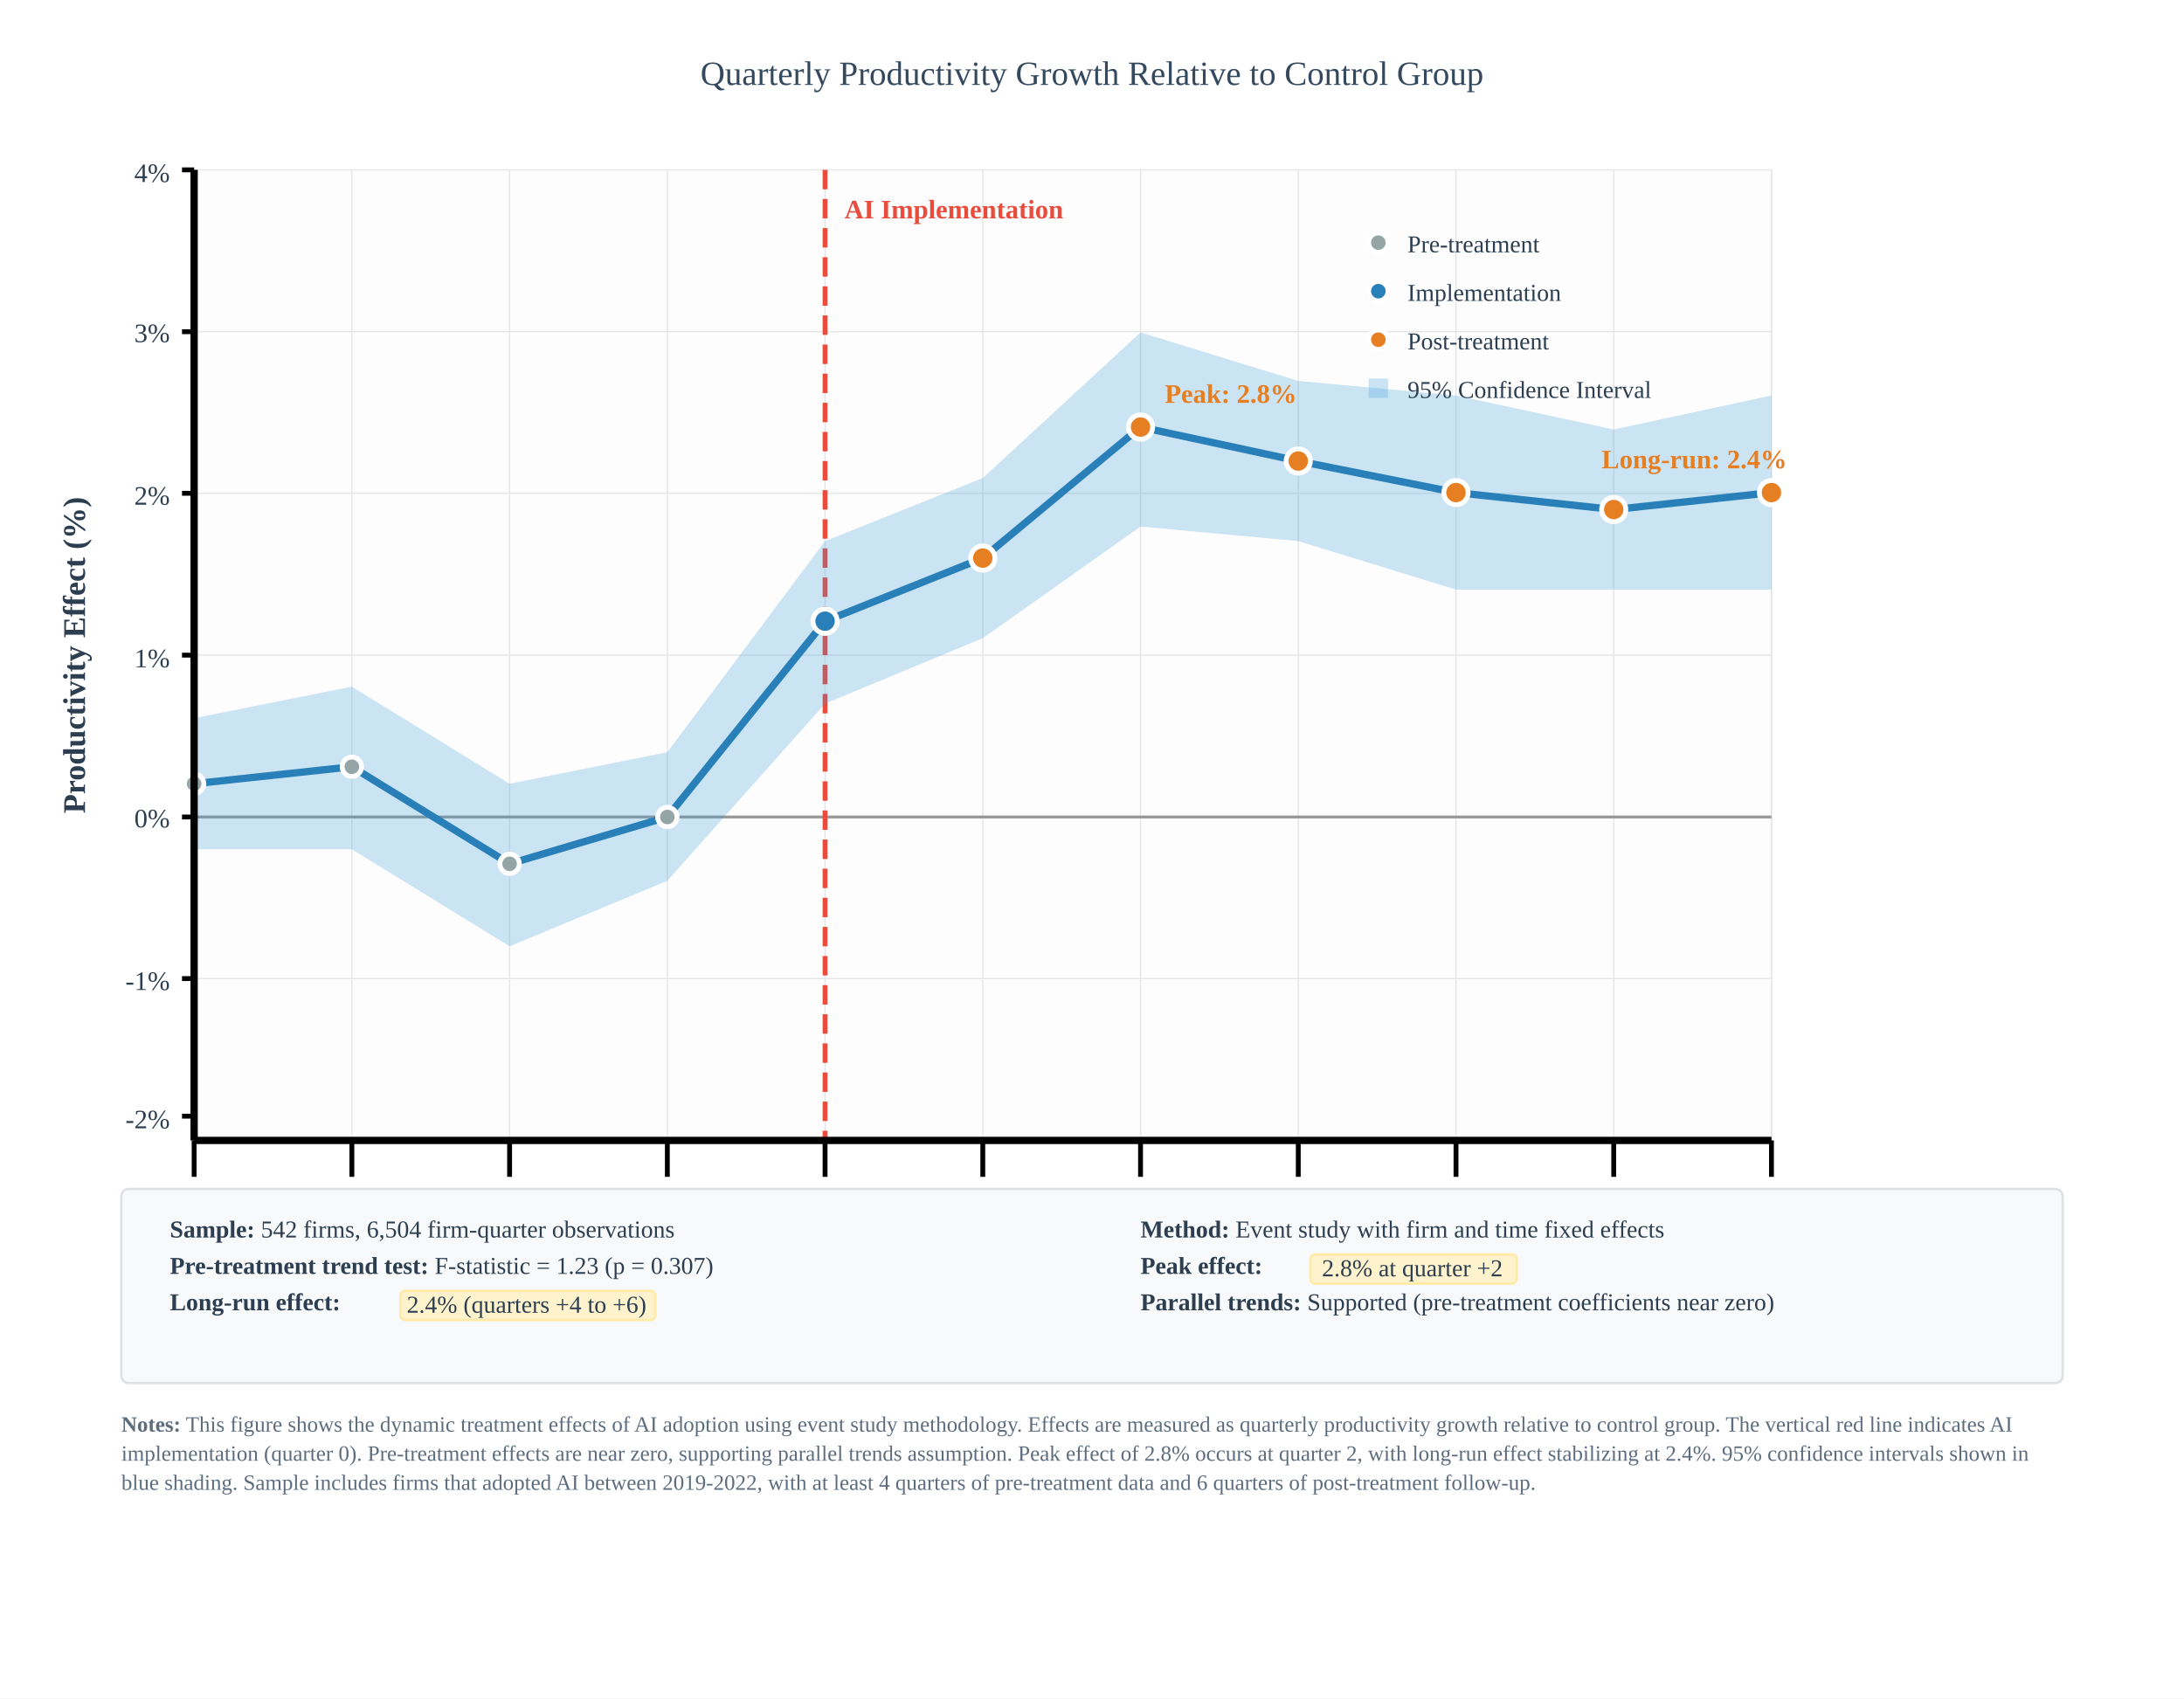
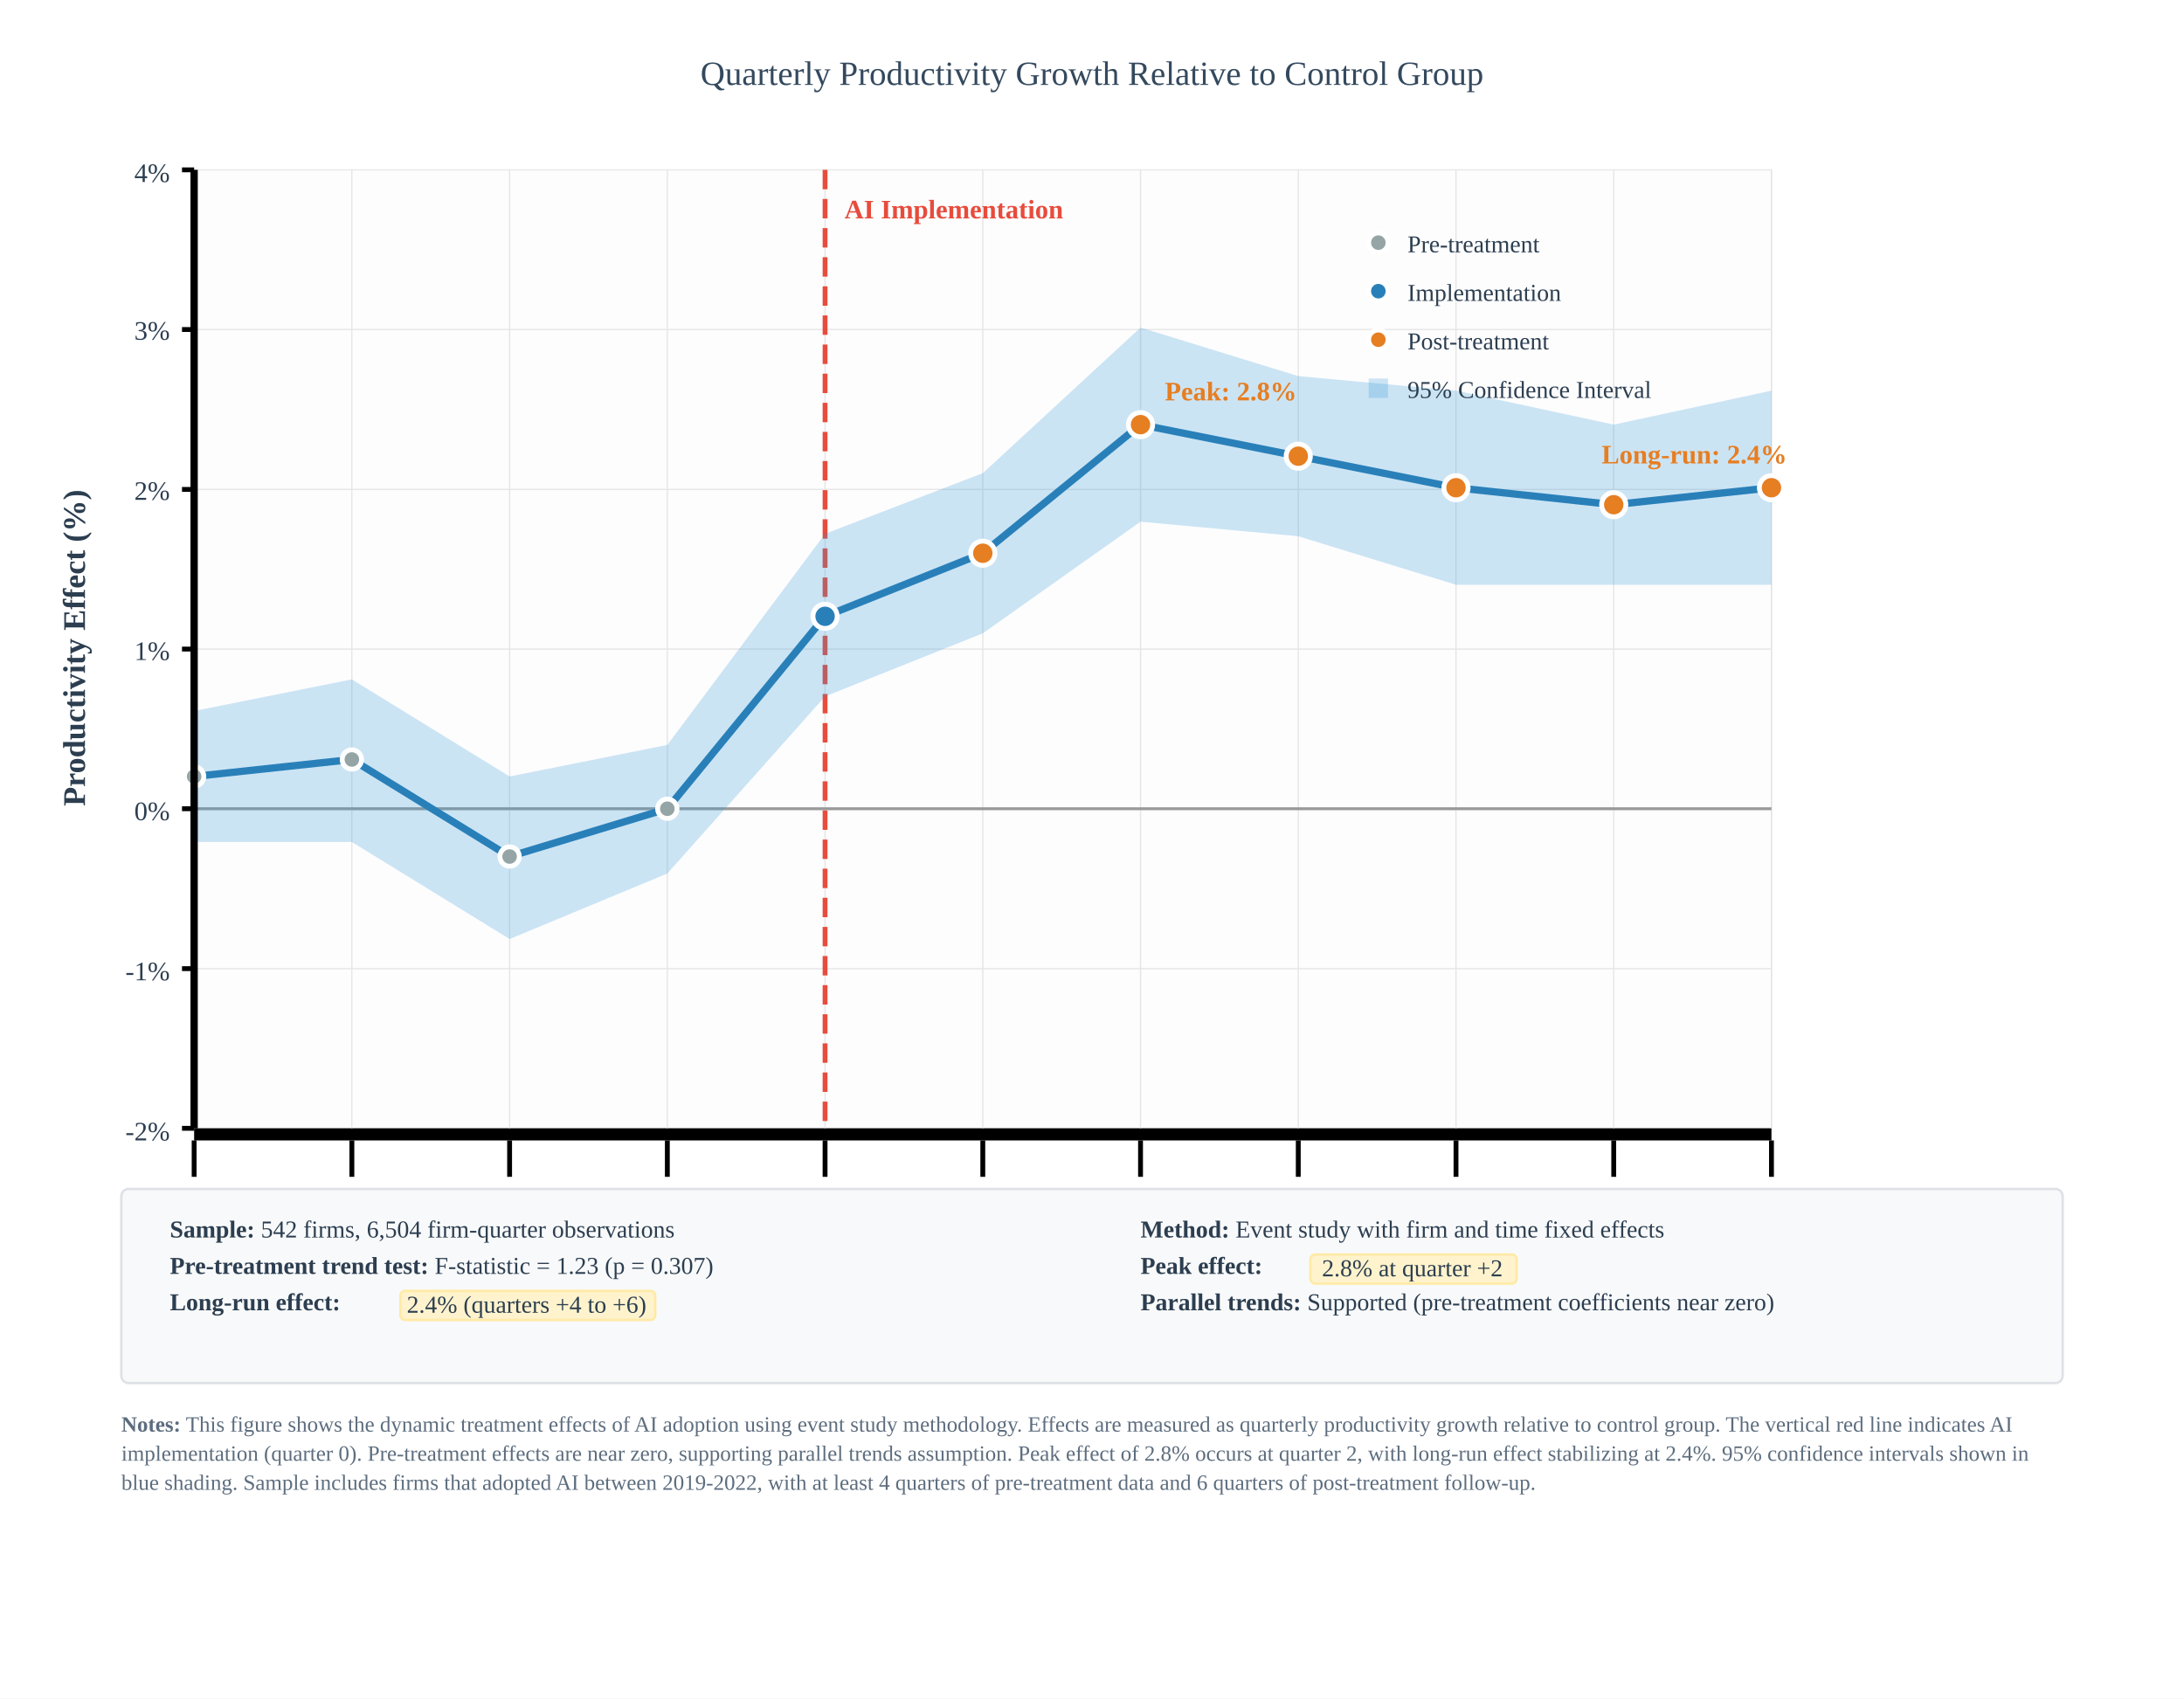
<svg xmlns="http://www.w3.org/2000/svg" width="900" height="700">
  <defs>
    <style>
      .subtitle-text { font-family: 'Times New Roman', Times, serif; font-size: 14px; fill: #34495e; text-anchor: middle; }
      .axis-label { font-family: 'Times New Roman', Times, serif; font-size: 13px; font-weight: bold; fill: #2c3e50; }
      .tick-text { font-family: 'Times New Roman', Times, serif; font-size: 11px; fill: #2c3e50; }
      .grid-line { stroke: #e5e5e5; stroke-width: 0.5; }
      .zero-line { stroke: #999999; stroke-width: 1.2; }
      .treatment-line { stroke: #e74c3c; stroke-width: 2; stroke-dasharray: 8,4; }
      .confidence-band { fill: #3498db; fill-opacity: 0.25; }
      .effect-line { fill: none; stroke: #2980b9; stroke-width: 3; stroke-linejoin: round; stroke-linecap: round; }
      .pre-treatment-dot { fill: #95a5a6; stroke: #ffffff; stroke-width: 2; }
      .implementation-dot { fill: #2980b9; stroke: #ffffff; stroke-width: 2; }
      .post-treatment-dot { fill: #e67e22; stroke: #ffffff; stroke-width: 2; }
      .annotation-text { font-family: 'Times New Roman', Times, serif; font-size: 11px; font-weight: bold; }
      .legend-text { font-family: 'Times New Roman', Times, serif; font-size: 10px; fill: #2c3e50; }
      .stats-text { font-family: 'Times New Roman', Times, serif; font-size: 10px; fill: #2c3e50; }
      .notes-text { font-family: 'Times New Roman', Times, serif; font-size: 9px; fill: #5d6d7e; }
      .highlight-yellow { fill: #fff3cd; stroke: #ffeaa7; stroke-width: 1; }
    </style>
  </defs>
  <rect width="900" height="700" fill="white" />
  <text x="450" y="35" class="subtitle-text">Quarterly Productivity Growth Relative to Control Group</text>
  <g transform="translate(80,70)">
-     <rect x="0" y="0" width="650" height="400" fill="#fdfdfe" stroke="#e8e8e8" stroke-width="0.5" />
+     <rect x="0" y="0" width="650" height="395" fill="#fdfdfe" stroke="#e8e8e8" stroke-width="0.5" />
+     <rect x="0" y="395" width="650" height="5" fill="#000000" />
    <g>
-       <line x1="65" y1="0" x2="65" y2="400" class="grid-line" />
-       <line x1="130" y1="0" x2="130" y2="400" class="grid-line" />
-       <line x1="195" y1="0" x2="195" y2="400" class="grid-line" />
-       <line x1="260" y1="0" x2="260" y2="400" class="grid-line" />
-       <line x1="325" y1="0" x2="325" y2="400" class="grid-line" />
-       <line x1="390" y1="0" x2="390" y2="400" class="grid-line" />
-       <line x1="455" y1="0" x2="455" y2="400" class="grid-line" />
-       <line x1="520" y1="0" x2="520" y2="400" class="grid-line" />
-       <line x1="585" y1="0" x2="585" y2="400" class="grid-line" />
-       <line x1="650" y1="0" x2="650" y2="400" class="grid-line" />
+       <line x1="65" y1="0" x2="65" y2="395" class="grid-line" />
+       <line x1="130" y1="0" x2="130" y2="395" class="grid-line" />
+       <line x1="195" y1="0" x2="195" y2="395" class="grid-line" />
+       <line x1="260" y1="0" x2="260" y2="395" class="grid-line" />
+       <line x1="325" y1="0" x2="325" y2="395" class="grid-line" />
+       <line x1="390" y1="0" x2="390" y2="395" class="grid-line" />
+       <line x1="455" y1="0" x2="455" y2="395" class="grid-line" />
+       <line x1="520" y1="0" x2="520" y2="395" class="grid-line" />
+       <line x1="585" y1="0" x2="585" y2="395" class="grid-line" />
+       <line x1="650" y1="0" x2="650" y2="395" class="grid-line" />
    </g>
    <g>
-       <line x1="0" y1="66.7" x2="650" y2="66.7" class="grid-line" />
-       <line x1="0" y1="133.3" x2="650" y2="133.3" class="grid-line" />
-       <line x1="0" y1="200" x2="650" y2="200" class="grid-line" />
-       <line x1="0" y1="266.7" x2="650" y2="266.7" class="grid-line" />
-       <line x1="0" y1="333.3" x2="650" y2="333.3" class="grid-line" />
+       <line x1="0" y1="65.8" x2="650" y2="65.8" class="grid-line" />
+       <line x1="0" y1="131.7" x2="650" y2="131.7" class="grid-line" />
+       <line x1="0" y1="197.5" x2="650" y2="197.5" class="grid-line" />
+       <line x1="0" y1="263.3" x2="650" y2="263.3" class="grid-line" />
+       <line x1="0" y1="329.2" x2="650" y2="329.2" class="grid-line" />
    </g>
-     <line x1="0" y1="266.7" x2="650" y2="266.7" class="zero-line" />
-     <line x1="260" y1="0" x2="260" y2="400" class="treatment-line" />
-     <path d="M 0 226 L 65 213 L 130 253 L 195 240 L 260 153 L 325 127 L 390 67 L 455 87 L 520 93 L 585 107 L 650 93               L 650 173 L 585 173 L 520 173 L 455 153 L 390 147 L 325 193 L 260 220 L 195 293 L 130 320 L 65 280 L 0 280 Z" class="confidence-band" />
-     <path d="M 0 253 L 65 246 L 130 286 L 195 266.7 L 260 186 L 325 160 L 390 106 L 455 120 L 520 133 L 585 140 L 650 133" class="effect-line" />
-     <circle cx="0" cy="253" r="4" class="pre-treatment-dot" />
-     <circle cx="65" cy="246" r="4" class="pre-treatment-dot" />
-     <circle cx="130" cy="286" r="4" class="pre-treatment-dot" />
-     <circle cx="195" cy="266.7" r="4" class="pre-treatment-dot" />
-     <circle cx="260" cy="186" r="5" class="implementation-dot" />
-     <circle cx="325" cy="160" r="5" class="post-treatment-dot" />
-     <circle cx="390" cy="106" r="5" class="post-treatment-dot" />
-     <circle cx="455" cy="120" r="5" class="post-treatment-dot" />
-     <circle cx="520" cy="133" r="5" class="post-treatment-dot" />
-     <circle cx="585" cy="140" r="5" class="post-treatment-dot" />
-     <circle cx="650" cy="133" r="5" class="post-treatment-dot" />
-     <line x1="0" y1="400" x2="650" y2="400" stroke="#000000" stroke-width="3" />
-     <line x1="0" y1="0" x2="0" y2="400" stroke="#000000" stroke-width="3" />
+     <line x1="0" y1="263.3" x2="650" y2="263.3" class="zero-line" />
+     <line x1="260" y1="0" x2="260" y2="395" class="treatment-line" />
+     <path d="M 0 223 L 65 210 L 130 250 L 195 237 L 260 150 L 325 125 L 390 65 L 455 85 L 520 91 L 585 105 L 650 91               L 650 171 L 585 171 L 520 171 L 455 151 L 390 145 L 325 191 L 260 217 L 195 290 L 130 317 L 65 277 L 0 277 Z" class="confidence-band" />
+     <path d="M 0 250 L 65 243 L 130 283 L 195 263.3 L 260 184 L 325 158 L 390 105 L 455 118 L 520 131 L 585 138 L 650 131" class="effect-line" />
+     <circle cx="0" cy="250" r="4" class="pre-treatment-dot" />
+     <circle cx="65" cy="243" r="4" class="pre-treatment-dot" />
+     <circle cx="130" cy="283" r="4" class="pre-treatment-dot" />
+     <circle cx="195" cy="263.3" r="4" class="pre-treatment-dot" />
+     <circle cx="260" cy="184" r="5" class="implementation-dot" />
+     <circle cx="325" cy="158" r="5" class="post-treatment-dot" />
+     <circle cx="390" cy="105" r="5" class="post-treatment-dot" />
+     <circle cx="455" cy="118" r="5" class="post-treatment-dot" />
+     <circle cx="520" cy="131" r="5" class="post-treatment-dot" />
+     <circle cx="585" cy="138" r="5" class="post-treatment-dot" />
+     <circle cx="650" cy="131" r="5" class="post-treatment-dot" />
+     <line x1="0" y1="0" x2="0" y2="395" stroke="#000000" stroke-width="3" />
    <g>
      <line x1="0" y1="400" x2="0" y2="415" stroke="#000000" stroke-width="2" />
      <text x="0" y="430" text-anchor="middle" class="tick-text">-4</text>
      <line x1="65" y1="400" x2="65" y2="415" stroke="#000000" stroke-width="2" />
      <text x="65" y="430" text-anchor="middle" class="tick-text">-3</text>
      <line x1="130" y1="400" x2="130" y2="415" stroke="#000000" stroke-width="2" />
      <text x="130" y="430" text-anchor="middle" class="tick-text">-2</text>
      <line x1="195" y1="400" x2="195" y2="415" stroke="#000000" stroke-width="2" />
      <text x="195" y="430" text-anchor="middle" class="tick-text">-1</text>
      <line x1="260" y1="400" x2="260" y2="415" stroke="#000000" stroke-width="2" />
      <text x="260" y="430" text-anchor="middle" class="tick-text" font-weight="bold">AI Adoption</text>
      <line x1="325" y1="400" x2="325" y2="415" stroke="#000000" stroke-width="2" />
      <text x="325" y="430" text-anchor="middle" class="tick-text">+1</text>
      <line x1="390" y1="400" x2="390" y2="415" stroke="#000000" stroke-width="2" />
      <text x="390" y="430" text-anchor="middle" class="tick-text">+2</text>
      <line x1="455" y1="400" x2="455" y2="415" stroke="#000000" stroke-width="2" />
      <text x="455" y="430" text-anchor="middle" class="tick-text">+3</text>
      <line x1="520" y1="400" x2="520" y2="415" stroke="#000000" stroke-width="2" />
      <text x="520" y="430" text-anchor="middle" class="tick-text">+4</text>
      <line x1="585" y1="400" x2="585" y2="415" stroke="#000000" stroke-width="2" />
      <text x="585" y="430" text-anchor="middle" class="tick-text">+5</text>
      <line x1="650" y1="400" x2="650" y2="415" stroke="#000000" stroke-width="2" />
      <text x="650" y="430" text-anchor="middle" class="tick-text">+6</text>
    </g>
    <g>
-       <line x1="-5" y1="333.3" x2="0" y2="333.3" stroke="#000000" stroke-width="2" />
-       <text x="-10" y="338" text-anchor="end" class="tick-text">-1%</text>
-       <line x1="-5" y1="266.7" x2="0" y2="266.7" stroke="#000000" stroke-width="2" />
-       <text x="-10" y="271" text-anchor="end" class="tick-text">0%</text>
-       <line x1="-5" y1="200" x2="0" y2="200" stroke="#000000" stroke-width="2" />
-       <text x="-10" y="205" text-anchor="end" class="tick-text">1%</text>
-       <line x1="-5" y1="133.3" x2="0" y2="133.3" stroke="#000000" stroke-width="2" />
-       <text x="-10" y="138" text-anchor="end" class="tick-text">2%</text>
-       <line x1="-5" y1="66.7" x2="0" y2="66.7" stroke="#000000" stroke-width="2" />
-       <text x="-10" y="71" text-anchor="end" class="tick-text">3%</text>
+       <line x1="-5" y1="329.2" x2="0" y2="329.2" stroke="#000000" stroke-width="2" />
+       <text x="-10" y="334" text-anchor="end" class="tick-text">-1%</text>
+       <line x1="-5" y1="263.3" x2="0" y2="263.3" stroke="#000000" stroke-width="2" />
+       <text x="-10" y="268" text-anchor="end" class="tick-text">0%</text>
+       <line x1="-5" y1="197.5" x2="0" y2="197.5" stroke="#000000" stroke-width="2" />
+       <text x="-10" y="202" text-anchor="end" class="tick-text">1%</text>
+       <line x1="-5" y1="131.7" x2="0" y2="131.7" stroke="#000000" stroke-width="2" />
+       <text x="-10" y="136" text-anchor="end" class="tick-text">2%</text>
+       <line x1="-5" y1="65.8" x2="0" y2="65.8" stroke="#000000" stroke-width="2" />
+       <text x="-10" y="70" text-anchor="end" class="tick-text">3%</text>
      <line x1="-5" y1="0" x2="0" y2="0" stroke="#000000" stroke-width="2" />
      <text x="-10" y="5" text-anchor="end" class="tick-text">4%</text>
-       <line x1="-5" y1="390" x2="0" y2="390" stroke="#000000" stroke-width="2" />
-       <text x="-10" y="395" text-anchor="end" class="tick-text">-2%</text>
+       <line x1="-5" y1="395" x2="0" y2="395" stroke="#000000" stroke-width="2" />
+       <text x="-10" y="400" text-anchor="end" class="tick-text">-2%</text>
    </g>
    <text x="325" y="460" text-anchor="middle" class="axis-label">Quarters Relative to AI Adoption</text>
-     <text x="-45" y="200" text-anchor="middle" transform="rotate(-90, -45, 200)" class="axis-label">Productivity Effect (%)</text>
+     <text x="-45" y="197" text-anchor="middle" transform="rotate(-90, -45, 197)" class="axis-label">Productivity Effect (%)</text>
    <text x="268" y="20" class="annotation-text" fill="#e74c3c">AI Implementation</text>
-     <text x="400" y="96" class="annotation-text" fill="#e67e22">Peak: 2.8%</text>
-     <text x="580" y="123" class="annotation-text" fill="#e67e22">Long-run: 2.4%</text>
+     <text x="400" y="95" class="annotation-text" fill="#e67e22">Peak: 2.8%</text>
+     <text x="580" y="121" class="annotation-text" fill="#e67e22">Long-run: 2.4%</text>
    <g transform="translate(480, 30)">
      <circle cx="8" cy="0" r="4" class="pre-treatment-dot" />
      <text x="20" y="4" class="legend-text">Pre-treatment</text>
      <circle cx="8" cy="20" r="4" class="implementation-dot" />
      <text x="20" y="24" class="legend-text">Implementation</text>
      <circle cx="8" cy="40" r="4" class="post-treatment-dot" />
      <text x="20" y="44" class="legend-text">Post-treatment</text>
      <rect x="4" y="56" width="8" height="8" fill="#3498db" fill-opacity="0.25" />
      <text x="20" y="64" class="legend-text">95% Confidence Interval</text>
    </g>
  </g>
  <g transform="translate(50, 490)">
    <rect width="800" height="80" fill="#f8f9fa" stroke="#dee2e6" stroke-width="1" rx="3" />
    <text x="20" y="20" class="stats-text">
      <tspan font-weight="bold">Sample:</tspan> 542 firms, 6,504 firm-quarter observations
    </text>
    <text x="20" y="35" class="stats-text">
      <tspan font-weight="bold">Pre-treatment trend test:</tspan> F-statistic = 1.23 (p = 0.307)
    </text>
    <text x="20" y="50" class="stats-text">
      <tspan font-weight="bold">Long-run effect:</tspan>
    </text>
    <rect x="115" y="42" width="105" height="12" class="highlight-yellow" rx="2" />
    <text x="167" y="51" text-anchor="middle" class="stats-text">2.4% (quarters +4 to +6)</text>
    <text x="420" y="20" class="stats-text">
      <tspan font-weight="bold">Method:</tspan> Event study with firm and time fixed effects
    </text>
    <text x="420" y="35" class="stats-text">
      <tspan font-weight="bold">Peak effect:</tspan>
    </text>
    <rect x="490" y="27" width="85" height="12" class="highlight-yellow" rx="2" />
    <text x="532" y="36" text-anchor="middle" class="stats-text">2.8% at quarter +2</text>
    <text x="420" y="50" class="stats-text">
      <tspan font-weight="bold">Parallel trends:</tspan> Supported (pre-treatment coefficients near zero)
    </text>
  </g>
  <g transform="translate(50, 590)">
    <text x="0" y="0" class="notes-text">
      <tspan x="0">
        <tspan font-weight="bold">Notes:</tspan> This figure shows the dynamic treatment effects of AI adoption using event study methodology. Effects are measured as quarterly productivity growth relative to control group. The vertical red line indicates AI</tspan>
      <tspan x="0" dy="12">implementation (quarter 0). Pre-treatment effects are near zero, supporting parallel trends assumption. Peak effect of 2.8% occurs at quarter 2, with long-run effect stabilizing at 2.4%. 95% confidence intervals shown in</tspan>
      <tspan x="0" dy="12">blue shading. Sample includes firms that adopted AI between 2019-2022, with at least 4 quarters of pre-treatment data and 6 quarters of post-treatment follow-up.</tspan>
    </text>
  </g>
</svg>
